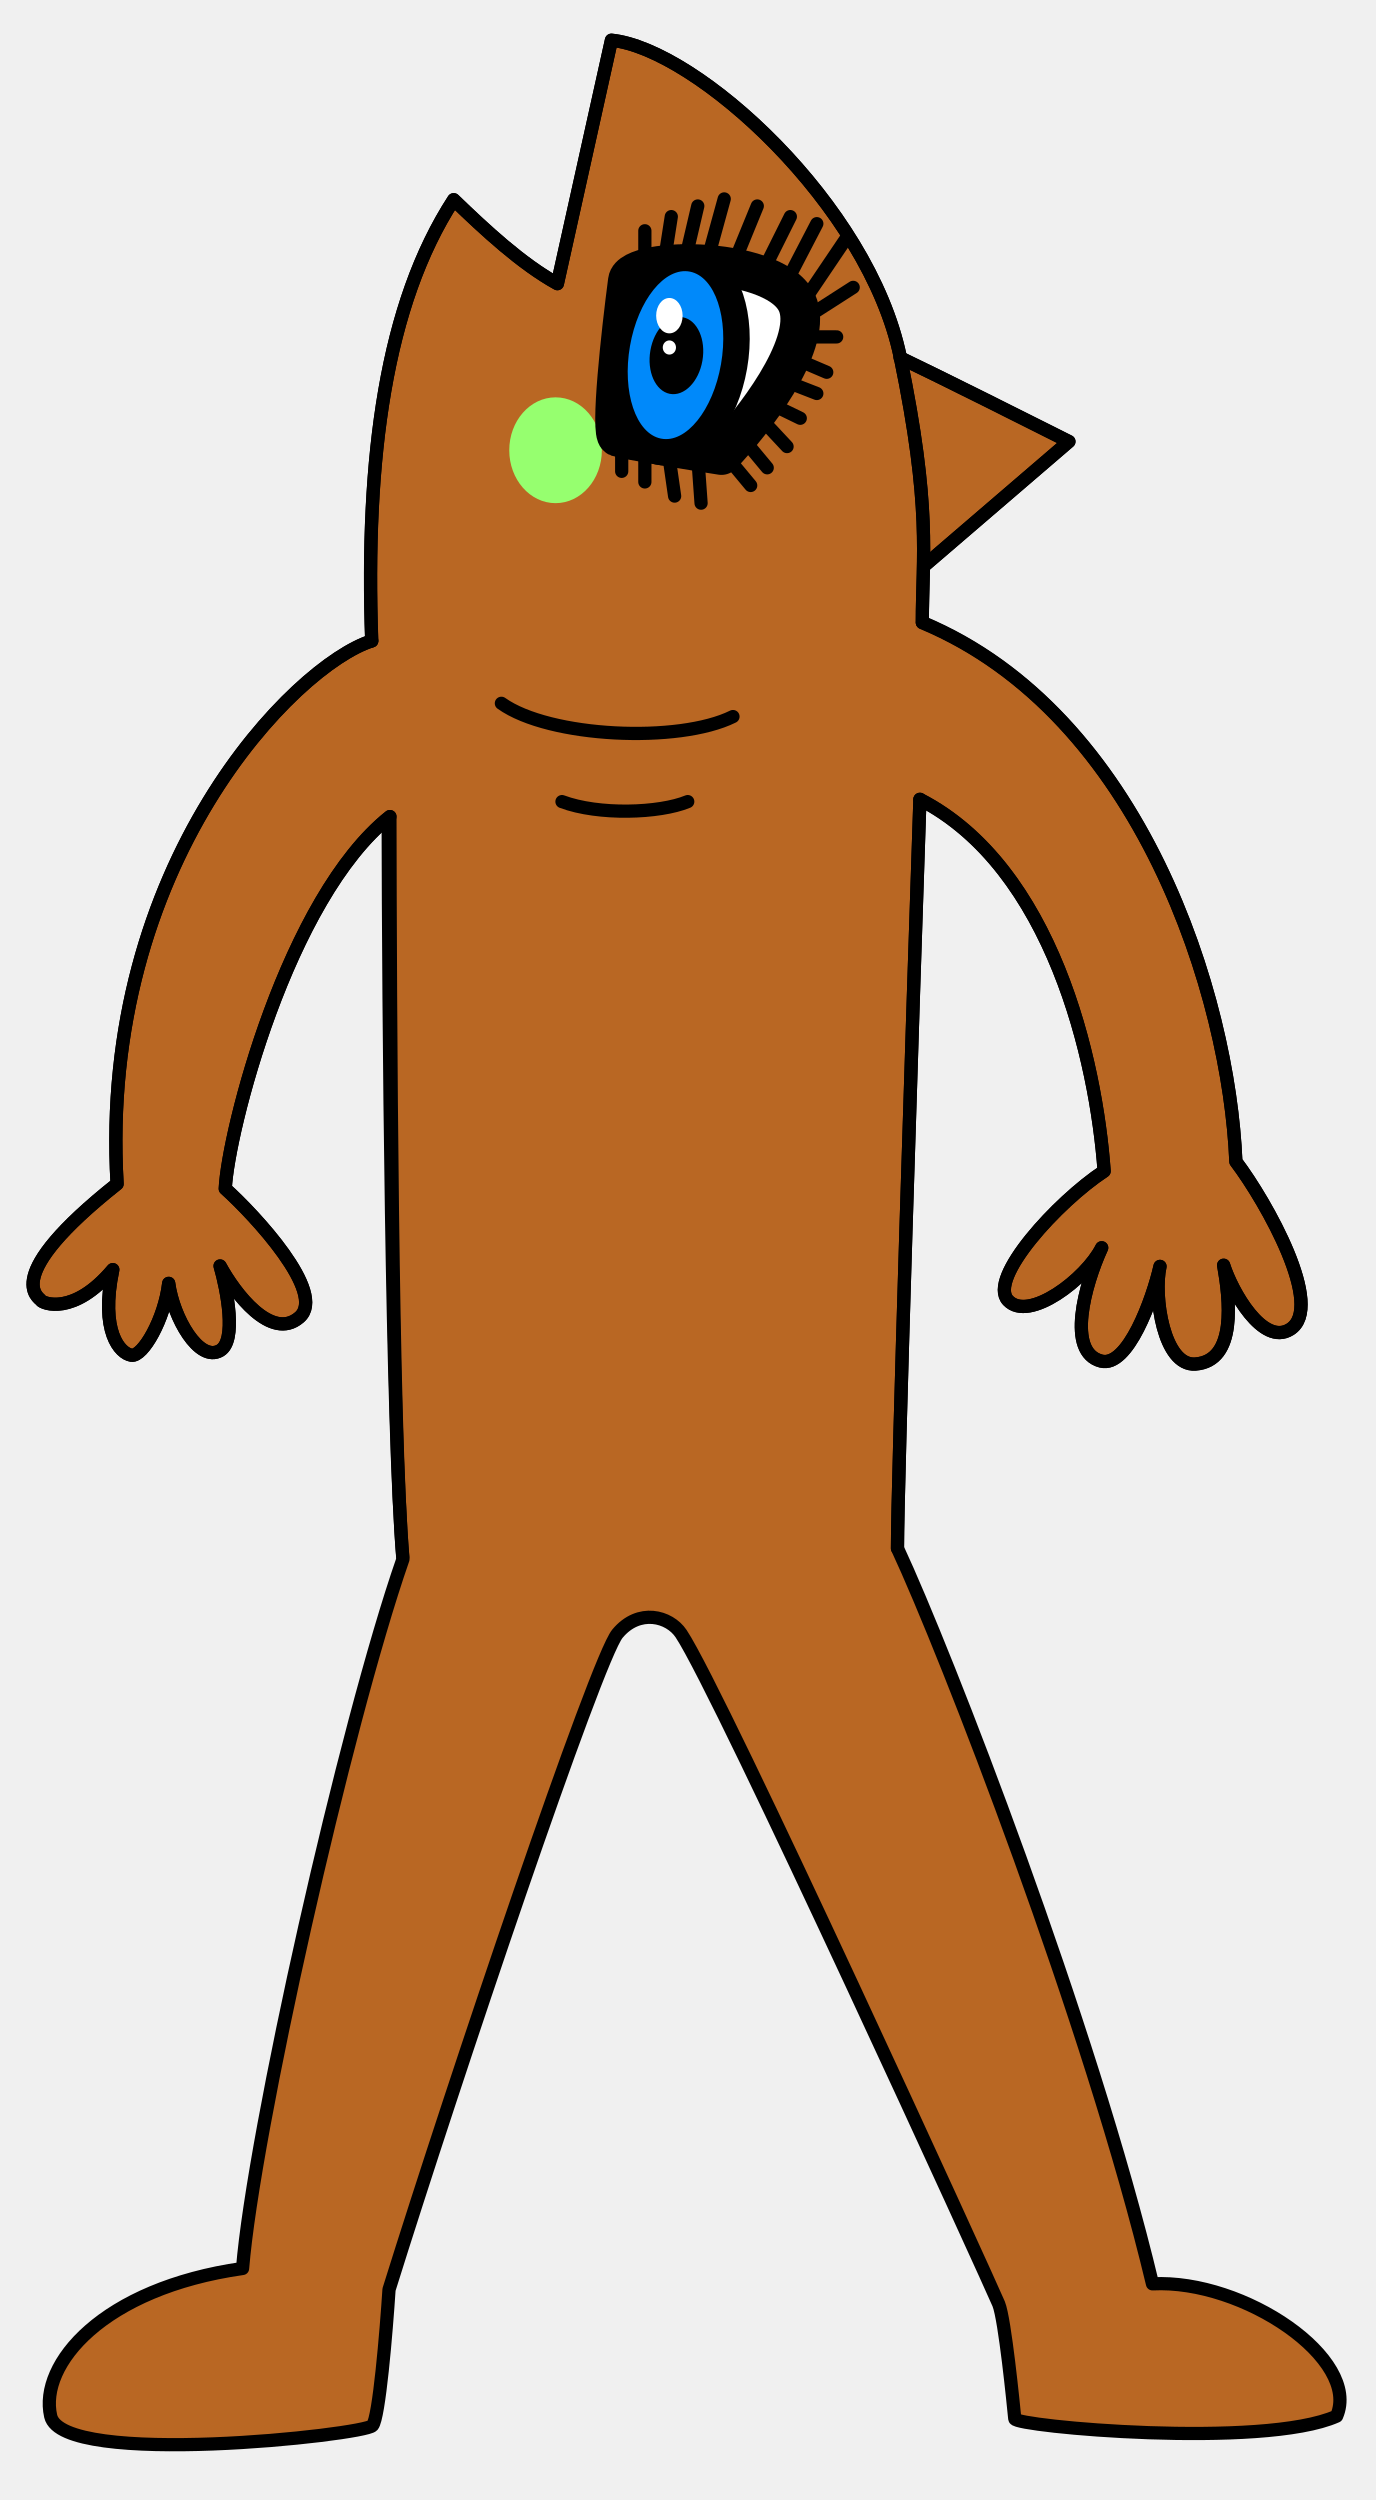
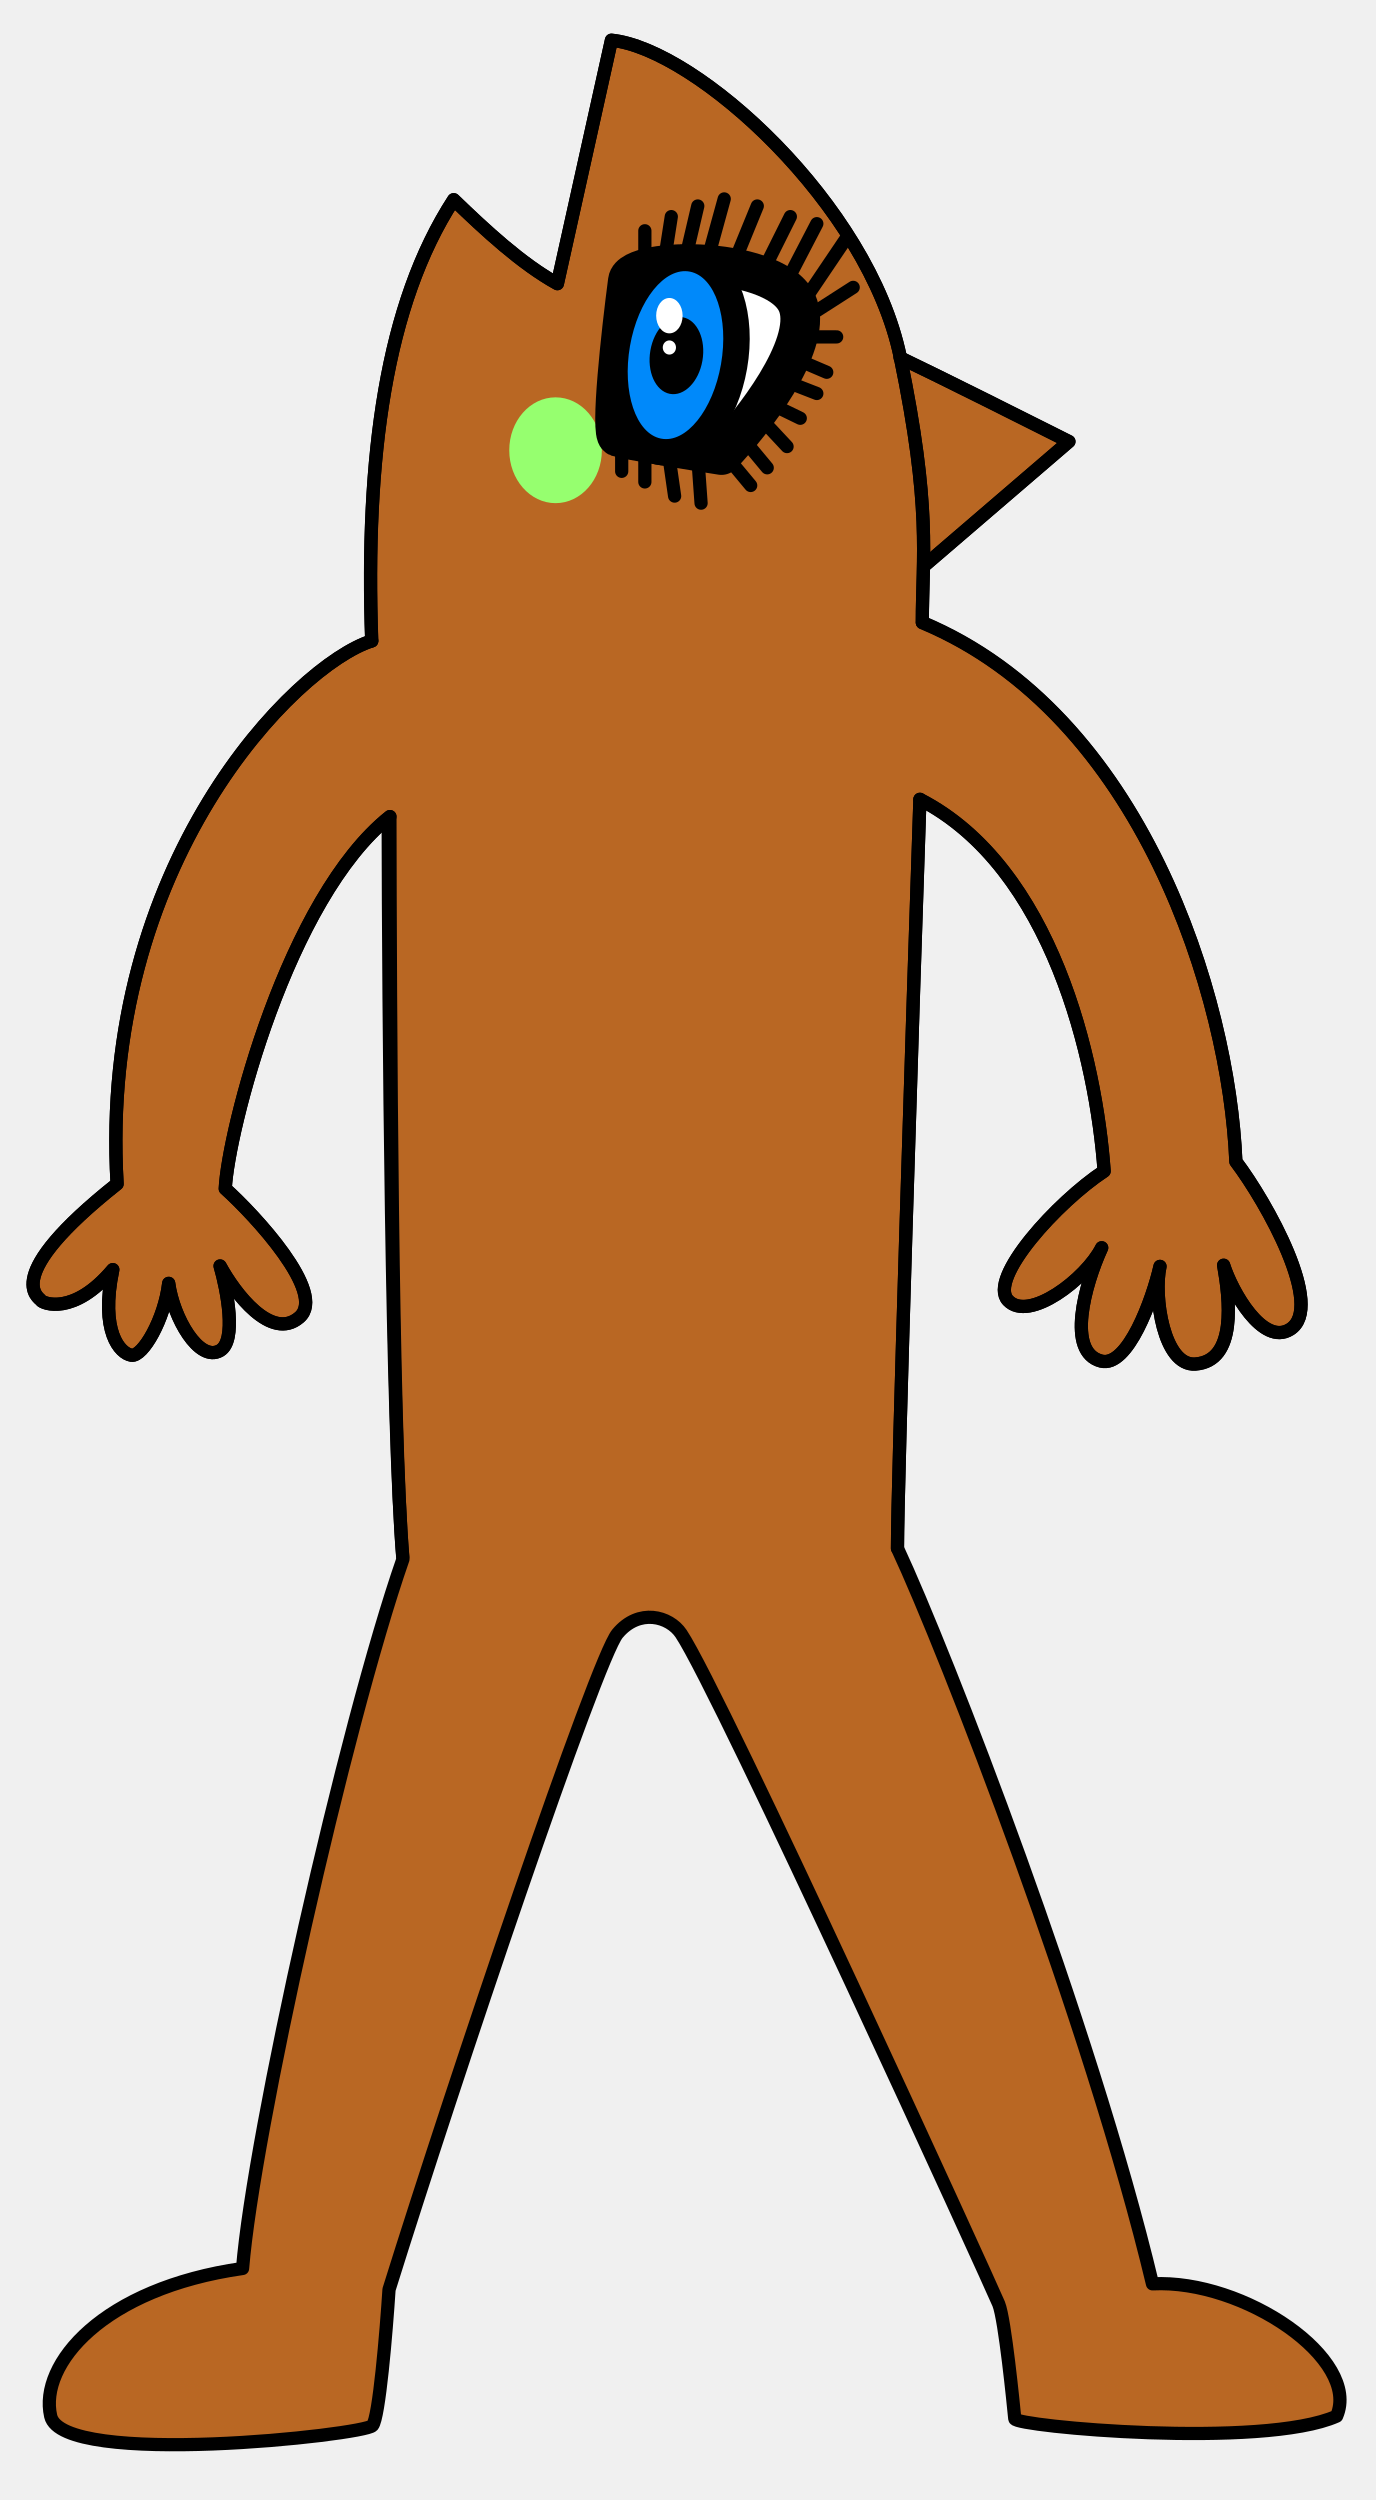
<svg xmlns="http://www.w3.org/2000/svg" viewBox="-2 8 104 189">
  <path d="M78.81 41.38C75.838 39.882 69.124 36.516 66.04 35.041L65.237 40.938L67.931 50.724L78.81 41.38Z" fill="#B96723" stroke="black" stroke-linecap="round" stroke-linejoin="round" />
  <path d="M16.337 179.496C17.16 169.335 24.066 138.513 28.459 125.881C27.631 116.11 27.502 84.239 27.478 69.733C19.701 75.921 15.24 93.555 15.029 97.862C17.204 99.818 22.753 105.754 20.636 107.588C18.519 109.423 15.755 105.765 14.638 103.707C15.167 105.53 15.908 109.361 14.638 110.102C13.05 111.028 11.106 107.625 10.753 105.023C10.444 107.713 8.8 110.588 7.934 110.455C7.069 110.322 5.547 108.668 6.528 103.984C3.558 107.512 1.231 106.53 1.098 106.309C0.966 106.089 -2.055 104.569 6.853 97.502C5.438 73.297 20.301 58.292 26.105 56.452C25.612 42.54 27.165 31.009 32.3 23.097C34.693 25.407 37.416 27.942 40.139 29.445L44.225 11.039C50.657 11.696 63.682 23.483 66.059 34.986C68.436 46.488 67.727 50.011 67.727 55.047C84.295 61.975 90.918 83.33 91.432 95.814C93.772 98.912 98.197 106.825 95.533 108.498C93.465 109.796 91.128 105.616 90.507 103.651C90.96 106.208 91.525 110.894 88.368 111.122C85.96 111.296 85.198 105.956 85.696 103.741C85.145 106.189 83.266 111.42 81.24 110.897C78.616 110.219 79.996 105.148 81.288 102.331C80.097 104.694 75.779 107.982 74.21 106.315C72.645 104.652 77.957 98.847 81.473 96.535C80.863 88.108 77.549 73.579 67.546 68.428C66.991 84.834 65.849 120.018 65.849 125.059C69.489 132.857 80.449 161.048 85.129 180.658C92.061 180.3 100.909 186.369 99.05 190.66C93.473 193.151 74.775 191.437 74.718 190.86L74.709 190.775C74.613 189.799 73.972 183.339 73.502 182.179C73.014 180.976 52.471 135.97 49.491 131.505C48.606 130.177 46.297 129.559 44.68 131.505C43.089 133.42 32.36 165.234 27.41 181.091C27.202 184.281 26.659 190.803 26.158 191.376C25.532 192.091 2.726 194.595 1.831 190.66C0.937 186.725 5.767 181.001 16.337 179.496Z" fill="#B96723" stroke="black" stroke-linecap="round" stroke-linejoin="round" />
  <path fill="none" d="M26.105 56.452C20.301 58.292 5.438 73.297 6.853 97.502C-2.055 104.569 0.966 106.089 1.098 106.309C1.231 106.53 3.558 107.512 6.528 103.984C5.547 108.668 7.069 110.322 7.934 110.455C8.8 110.588 10.444 107.713 10.753 105.023C11.106 107.625 13.05 111.028 14.638 110.102C15.908 109.361 15.167 105.53 14.638 103.707C15.755 105.765 18.519 109.423 20.636 107.588C22.753 105.754 17.204 99.818 15.029 97.862C15.24 93.555 19.701 75.921 27.478 69.733" stroke="black" stroke-linecap="round" stroke-linejoin="round" />
  <path fill="none" d="M67.738 55.084C84.306 62.012 90.918 83.33 91.432 95.814C93.772 98.912 98.197 106.825 95.533 108.498C93.465 109.796 91.128 105.616 90.507 103.651C90.96 106.208 91.525 110.894 88.368 111.122C85.96 111.296 85.198 105.956 85.696 103.741C85.145 106.189 83.266 111.42 81.24 110.897C78.616 110.219 79.996 105.148 81.288 102.331C80.097 104.694 75.779 107.982 74.21 106.315C72.645 104.652 77.957 98.847 81.473 96.535C80.863 88.108 77.555 73.605 67.552 68.454" stroke="black" stroke-linecap="round" stroke-linejoin="round" />
  <path fill="none" d="M26.098 56.452C25.605 42.54 27.165 31.009 32.3 23.097C34.693 25.407 37.416 27.942 40.139 29.445L44.225 11.039C50.657 11.696 63.682 23.483 66.059 34.986C68.436 46.488 67.727 50.011 67.727 55.047" stroke="black" stroke-linecap="round" stroke-linejoin="round" />
  <path fill="none" d="M27.346 69.972C27.37 84.479 27.624 115.935 28.452 125.706" stroke="black" stroke-linecap="round" stroke-linejoin="round" />
  <path fill="none" d="M67.546 68.428C66.991 84.834 65.849 120.018 65.849 125.059" stroke="black" stroke-linecap="round" stroke-linejoin="round" />
-   <path fill="none" d="M35.905 61.17C39.535 63.763 49.313 64.207 53.412 62.172" stroke="black" stroke-linecap="round" stroke-linejoin="round" />
-   <path fill="none" d="M40.486 68.602C43.251 69.639 47.843 69.488 49.992 68.602" stroke="black" stroke-linecap="round" stroke-linejoin="round" />
  <path fill="none" d="M66.04 35.041C69.124 36.516 75.839 39.882 78.811 41.38L67.932 50.724" stroke="black" stroke-linecap="round" stroke-linejoin="round" />
  <path d="M 43.5 42.039 C 43.5 44.248 41.933 46.039 40 46.039 C 38.067 46.039 36.5 44.248 36.5 42.039 C 36.5 39.829 38.067 38.039 40 38.039 C 41.933 38.039 43.5 39.829 43.5 42.039 Z" fill="#96FF6F" stroke="none" stroke-width="1" stroke-linecap="round" stroke-linejoin="round" />
  <path d="M 46.751 41.76 L 46.751 44.434" fill="none" stroke="black" stroke-width="1" stroke-linecap="round" stroke-linejoin="round" />
  <path d="M 45 41.225 L 45 43.632" fill="none" stroke="black" stroke-width="1" stroke-linecap="round" stroke-linejoin="round" />
  <path d="M 44.709 41.029 C 44.102 40.809 44.961 33.066 45.467 29.222 C 45.708 27.3 57.09 27.3 58.353 31.144 C 59.364 34.219 54.9 39.931 52.542 42.402 C 50.183 42.035 45.315 41.248 44.709 41.029 Z" fill="white" stroke="black" stroke-width="3" stroke-linecap="round" stroke-linejoin="round" />
  <path d="M 45.626 34.162 C 45.02 37.647 46.069 40.779 47.969 41.158 C 49.869 41.536 51.901 39.017 52.508 35.532 C 53.114 32.047 52.065 28.916 50.165 28.537 C 48.264 28.159 46.232 30.677 45.626 34.162 Z" fill="black" stroke="black" stroke-width="4" stroke-linecap="round" stroke-linejoin="round" />
  <path d="M 45.626 34.162 C 45.02 37.647 46.069 40.779 47.969 41.158 C 49.869 41.536 51.901 39.017 52.508 35.532 C 53.114 32.047 52.065 28.916 50.165 28.537 C 48.264 28.159 46.232 30.677 45.626 34.162 Z" fill="#0089FA" stroke="none" stroke-width="1" stroke-linecap="round" stroke-linejoin="round" />
  <path d="M 47.17 34.489 C 46.892 36.086 47.547 37.557 48.633 37.773 C 49.718 37.989 50.824 36.87 51.102 35.273 C 51.38 33.675 50.726 32.205 49.64 31.989 C 48.554 31.772 47.448 32.892 47.17 34.489 Z" fill="black" stroke="none" stroke-width="1" stroke-linecap="round" stroke-linejoin="round" />
  <path d="M 48.105 34.271 C 48.105 34.567 48.329 34.806 48.605 34.806 C 48.882 34.806 49.105 34.567 49.105 34.271 C 49.105 33.976 48.882 33.736 48.605 33.736 C 48.329 33.736 48.105 33.976 48.105 34.271 Z" fill="white" stroke="none" stroke-width="1" stroke-linecap="round" stroke-linejoin="round" />
  <path d="M 47.605 31.864 C 47.605 32.603 48.053 33.202 48.605 33.202 C 49.158 33.202 49.605 32.603 49.605 31.864 C 49.605 31.126 49.158 30.527 48.605 30.527 C 48.053 30.527 47.605 31.126 47.605 31.864 Z" fill="white" stroke="none" stroke-width="1" stroke-linecap="round" stroke-linejoin="round" />
  <path d="M 48.501 42.027 L 49.001 45.504" fill="none" stroke="black" stroke-width="1" stroke-linecap="round" stroke-linejoin="round" />
  <path d="M 50.751 42.562 L 51.001 46.039 M 52.751 42.294 L 54.751 44.701" fill="none" stroke="black" stroke-width="1" stroke-linecap="round" stroke-linejoin="round" />
  <path d="M 54.001 40.957 L 56.001 43.364" fill="none" stroke="black" stroke-width="1" stroke-linecap="round" stroke-linejoin="round" />
  <path d="M 55.501 39.62 L 57.501 41.76" fill="none" stroke="black" stroke-width="1" stroke-linecap="round" stroke-linejoin="round" />
  <path d="M 55.75 38.283 L 58.5 39.62" fill="none" stroke="black" stroke-width="1" stroke-linecap="round" stroke-linejoin="round" />
  <path d="M 57.001 36.678 L 59.751 37.748" fill="none" stroke="black" stroke-width="1" stroke-linecap="round" stroke-linejoin="round" />
  <path d="M 58.001 35.073 L 60.501 36.143" fill="none" stroke="black" stroke-width="1" stroke-linecap="round" stroke-linejoin="round" />
  <path d="M 58.501 33.469 L 61.251 33.469" fill="none" stroke="black" stroke-width="1" stroke-linecap="round" stroke-linejoin="round" />
  <path d="M 58.751 32.132 L 62.501 29.725" fill="none" stroke="black" stroke-width="1" stroke-linecap="round" stroke-linejoin="round" />
  <path d="M 58.751 30.794 L 62.001 25.98" fill="none" stroke="black" stroke-width="1" stroke-linecap="round" stroke-linejoin="round" />
  <path d="M 57.251 29.724 L 59.751 24.91" fill="none" stroke="black" stroke-width="1" stroke-linecap="round" stroke-linejoin="round" />
  <path d="M 55.75 28.388 L 57.75 24.376" fill="none" stroke="black" stroke-width="1" stroke-linecap="round" stroke-linejoin="round" />
  <path d="M 53.501 27.852 L 55.251 23.573" fill="none" stroke="black" stroke-width="1" stroke-linecap="round" stroke-linejoin="round" />
  <path d="M 51.501 27.585 L 52.751 23.039" fill="none" stroke="black" stroke-width="1" stroke-linecap="round" stroke-linejoin="round" />
  <path d="M 49.751 27.852 L 50.751 23.573" fill="none" stroke="black" stroke-width="1" stroke-linecap="round" stroke-linejoin="round" />
  <path d="M 48.25 27.585 L 48.75 24.376" fill="none" stroke="black" stroke-width="1" stroke-linecap="round" stroke-linejoin="round" />
  <path d="M 46.751 28.388 L 46.751 25.446" fill="none" stroke="black" stroke-width="1" stroke-linecap="round" stroke-linejoin="round" />
</svg>
